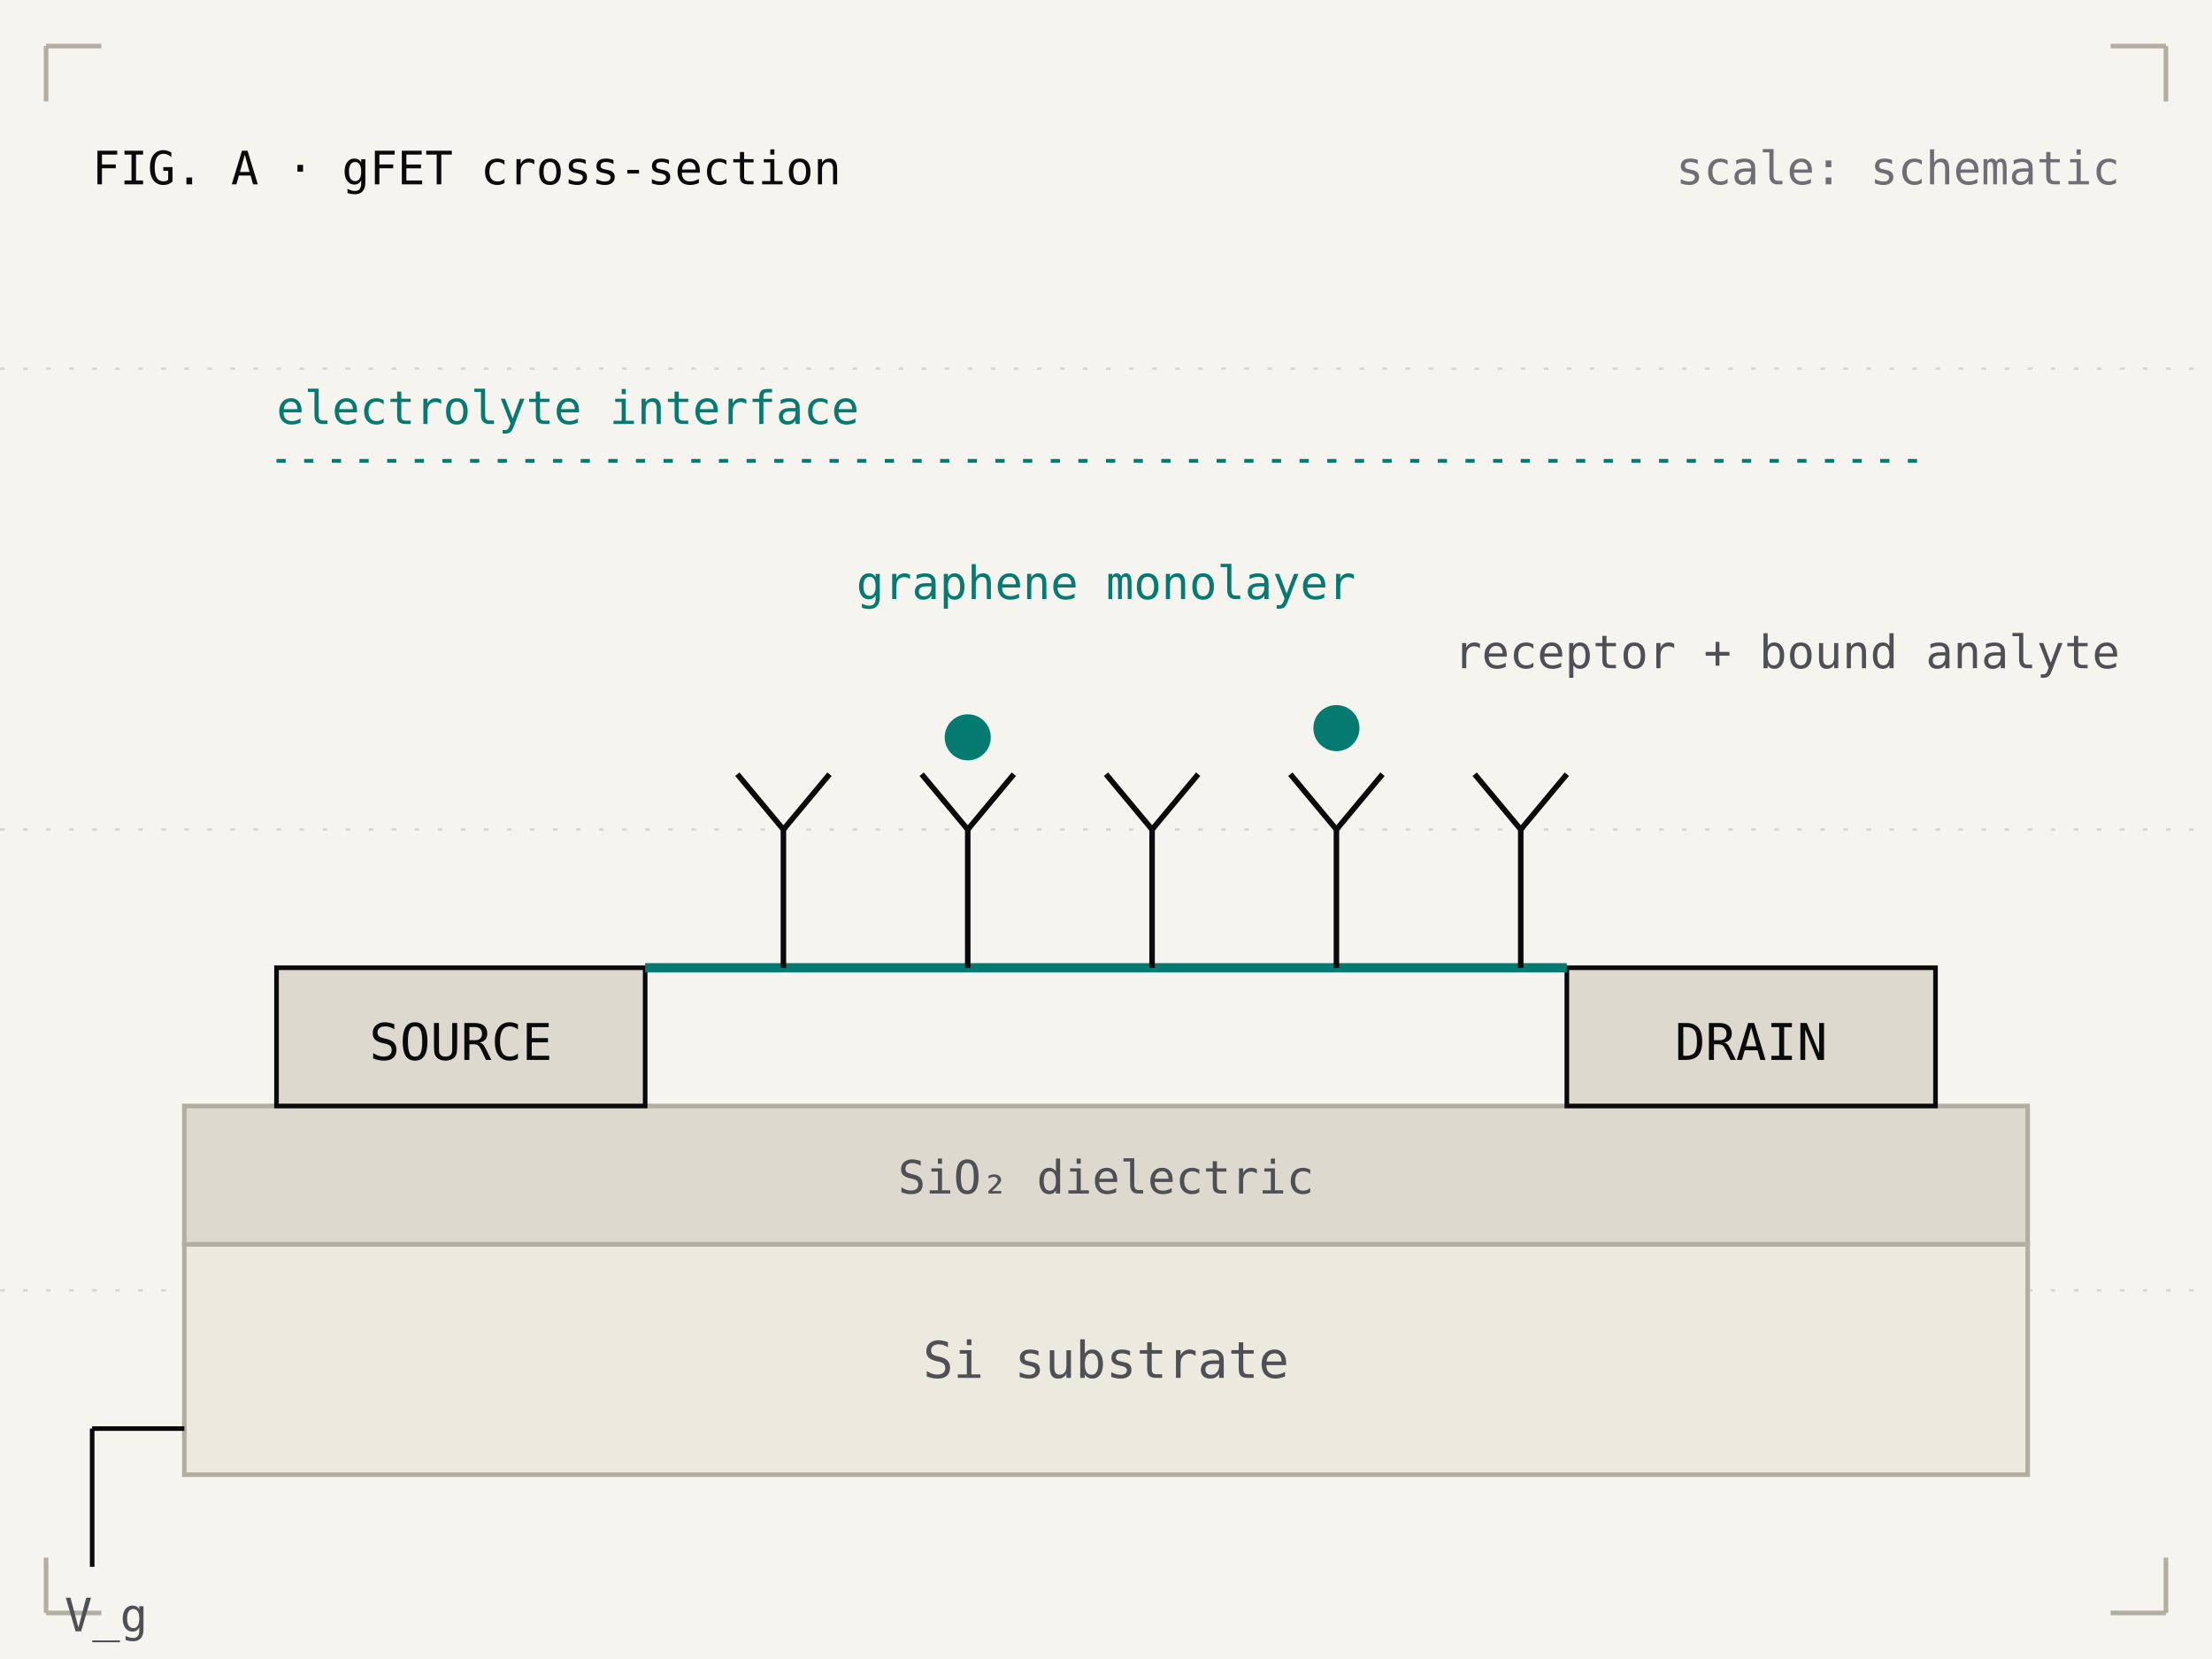
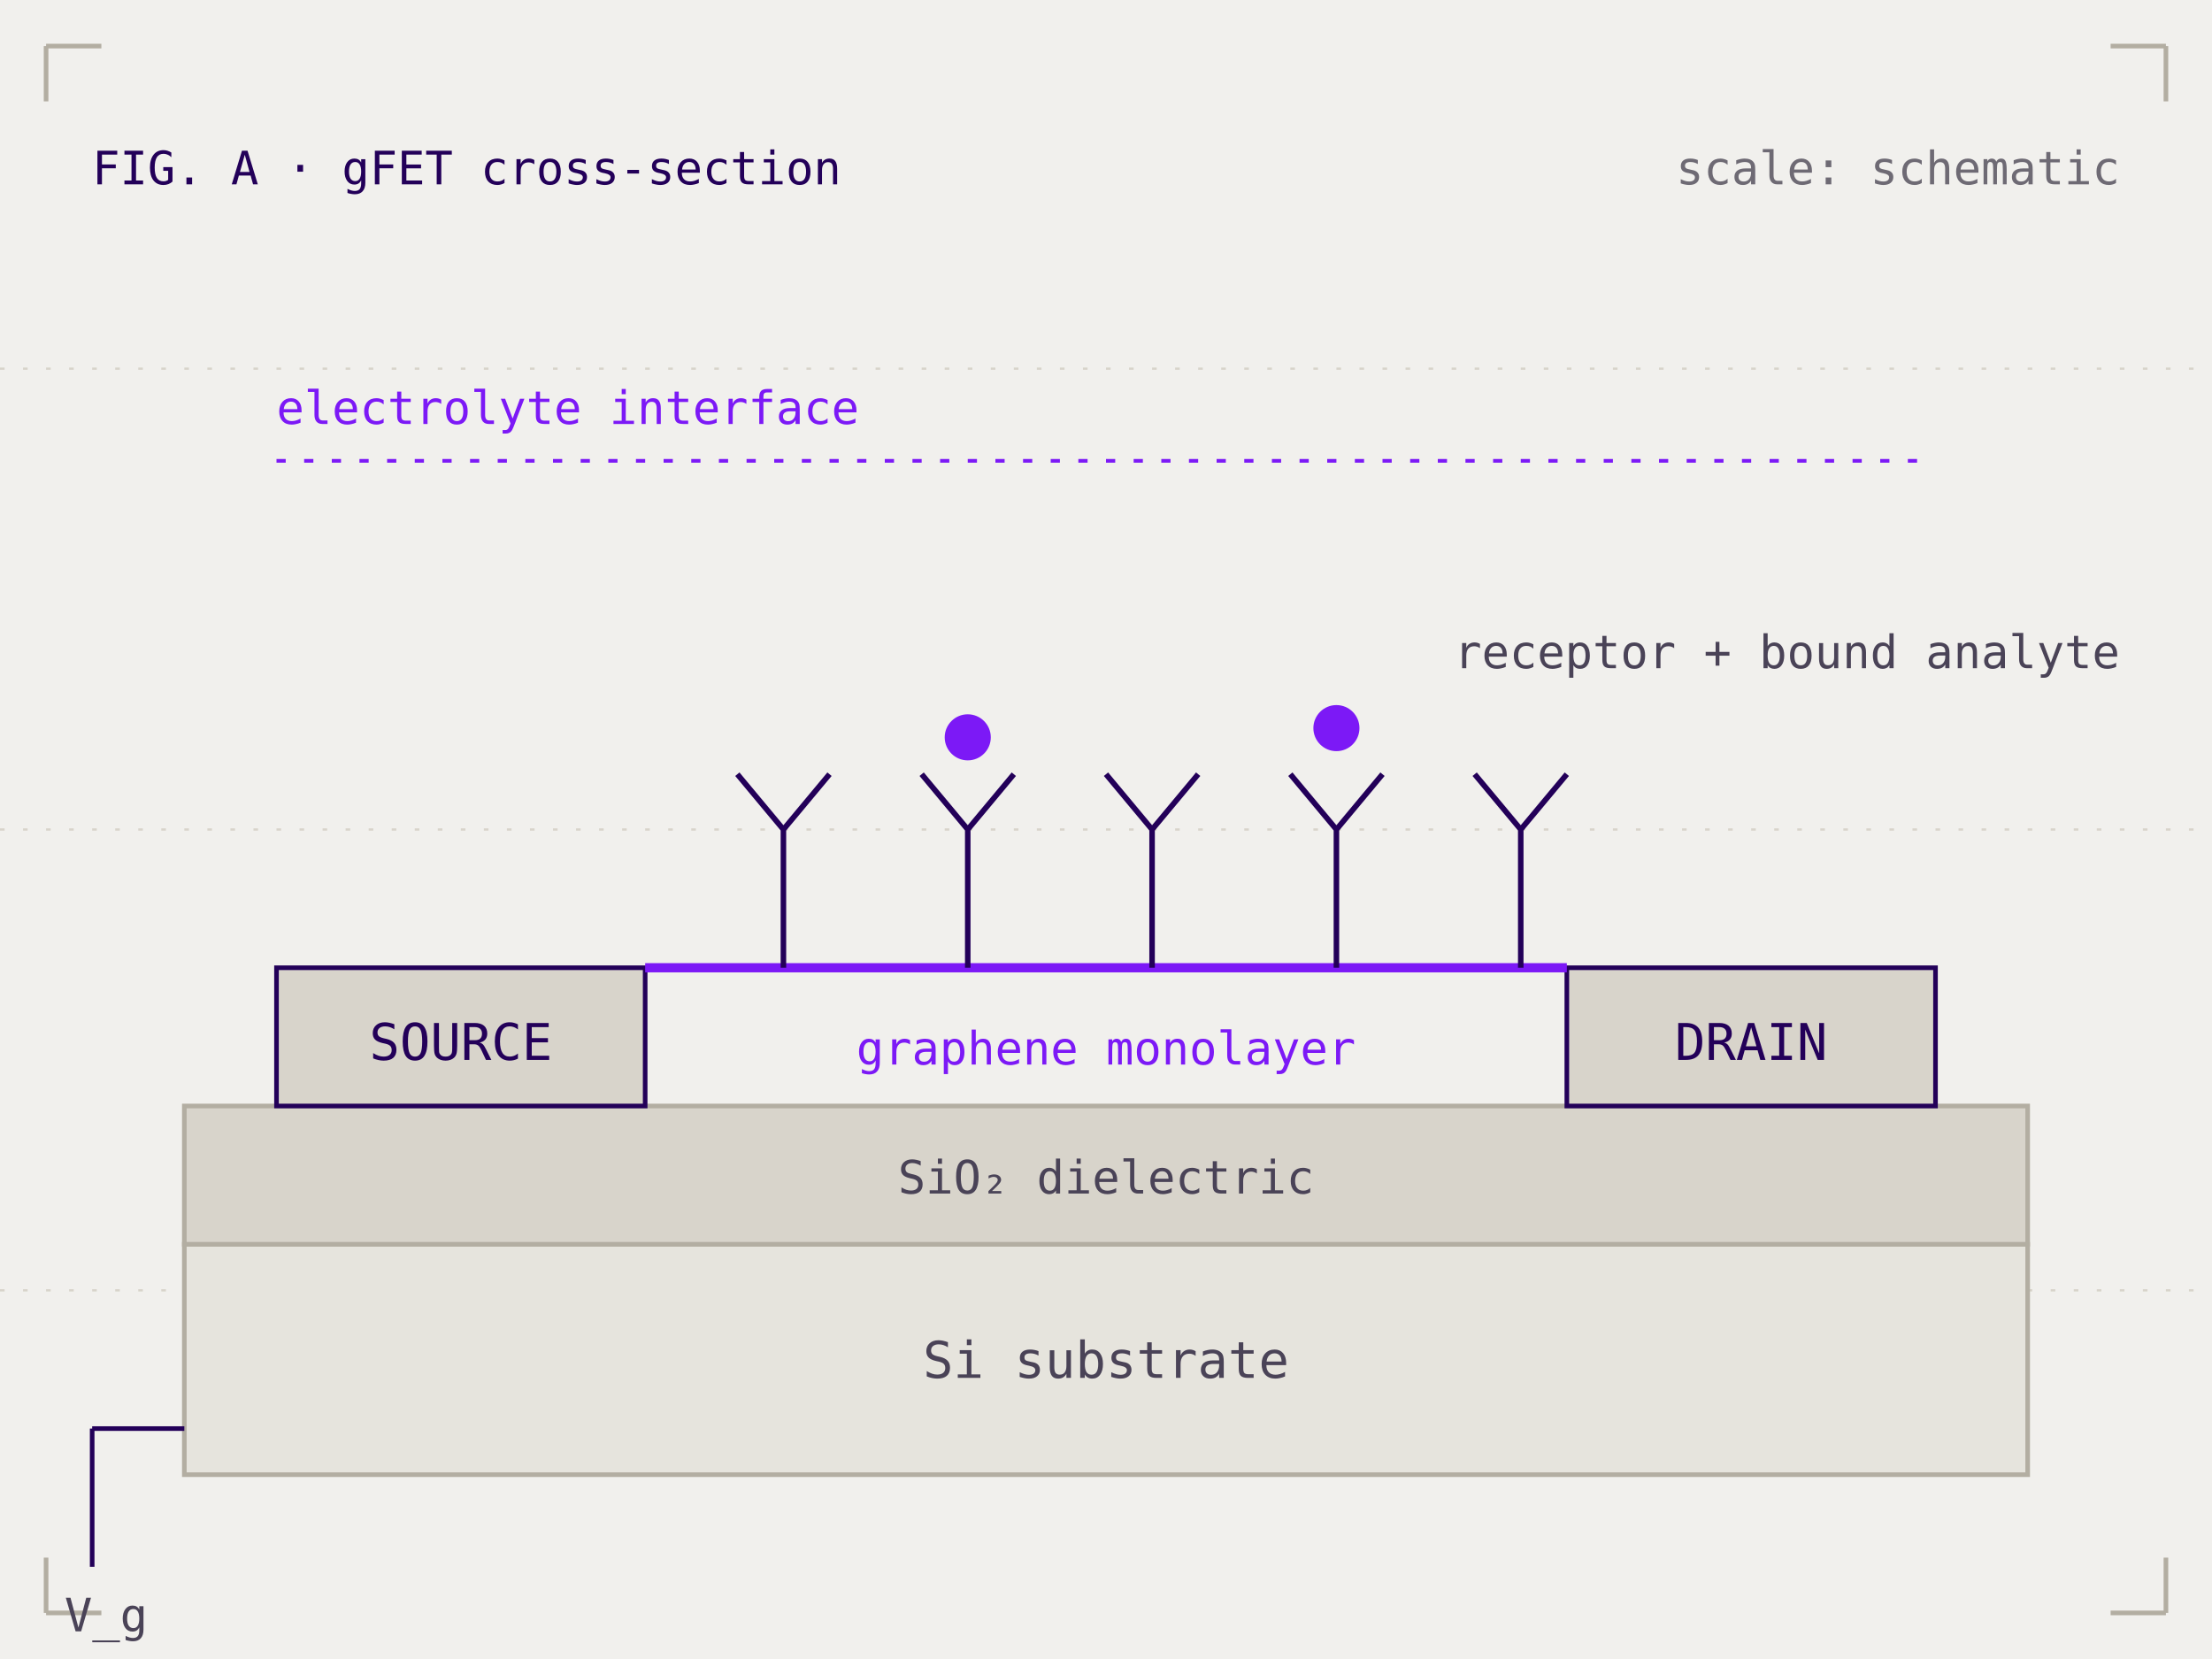
<svg xmlns="http://www.w3.org/2000/svg" viewBox="0 0 480 360" font-family="ui-monospace, 'JetBrains Mono', 'SFMono-Regular', Menlo, monospace">
-   <rect width="480" height="360" fill="#F6F4EE" />
-   <g stroke="#D9D5CB" stroke-width="0.5" stroke-dasharray="1 4">
+   <rect width="480" height="360" fill="#f1f0ed" />
+   <g stroke="#d8d4cb" stroke-width="0.5" stroke-dasharray="1 4">
    <line x1="0" y1="80" x2="480" y2="80" />
    <line x1="0" y1="180" x2="480" y2="180" />
    <line x1="0" y1="280" x2="480" y2="280" />
  </g>
-   <g stroke="#B3AEA2" stroke-width="1">
+   <g stroke="#b3aea2" stroke-width="1">
    <path d="M10 10 L10 22 M10 10 L22 10" />
    <path d="M470 10 L470 22 M470 10 L458 10" />
    <path d="M10 350 L10 338 M10 350 L22 350" />
    <path d="M470 350 L470 338 M470 350 L458 350" />
  </g>
-   <rect x="40" y="270" width="400" height="50" fill="#ECE9DF" stroke="#B3AEA2" />
-   <text x="240" y="299" text-anchor="middle" font-size="11" fill="#4F4F56">Si substrate</text>
-   <rect x="40" y="240" width="400" height="30" fill="#DDD9CE" stroke="#B3AEA2" />
-   <text x="240" y="259" text-anchor="middle" font-size="10" fill="#4F4F56">SiO₂ dielectric</text>
-   <rect x="60" y="210" width="80" height="30" fill="#DDD9CE" stroke="#0A0A0B" />
-   <rect x="340" y="210" width="80" height="30" fill="#DDD9CE" stroke="#0A0A0B" />
-   <text x="100" y="230" text-anchor="middle" font-size="11" fill="#0A0A0B">SOURCE</text>
-   <text x="380" y="230" text-anchor="middle" font-size="11" fill="#0A0A0B">DRAIN</text>
-   <line x1="140" y1="210" x2="340" y2="210" stroke="#047A70" stroke-width="2" />
-   <text x="240" y="130" text-anchor="middle" font-size="10" fill="#047A70">graphene monolayer</text>
-   <g stroke="#0A0A0B" stroke-width="1.2" fill="none">
+   <rect x="40" y="270" width="400" height="50" fill="#e6e4dd" stroke="#b3aea2" />
+   <text x="240" y="299" text-anchor="middle" font-size="11" fill="#4a4357">Si substrate</text>
+   <rect x="40" y="240" width="400" height="30" fill="#d8d4cb" stroke="#b3aea2" />
+   <text x="240" y="259" text-anchor="middle" font-size="10" fill="#4a4357">SiO₂ dielectric</text>
+   <rect x="60" y="210" width="80" height="30" fill="#d8d4cb" stroke="#230059" />
+   <rect x="340" y="210" width="80" height="30" fill="#d8d4cb" stroke="#230059" />
+   <text x="100" y="230" text-anchor="middle" font-size="11" fill="#230059">SOURCE</text>
+   <text x="380" y="230" text-anchor="middle" font-size="11" fill="#230059">DRAIN</text>
+   <line x1="140" y1="210" x2="340" y2="210" stroke="#7c19f6" stroke-width="2" />
+   <text x="240" y="231" text-anchor="middle" font-size="10" fill="#7c19f6">graphene monolayer</text>
+   <g stroke="#230059" stroke-width="1.2" fill="none">
    <path d="M170 210 L170 180 M170 180 L160 168 M170 180 L180 168" />
    <path d="M210 210 L210 180 M210 180 L200 168 M210 180 L220 168" />
    <path d="M250 210 L250 180 M250 180 L240 168 M250 180 L260 168" />
    <path d="M290 210 L290 180 M290 180 L280 168 M290 180 L300 168" />
    <path d="M330 210 L330 180 M330 180 L320 168 M330 180 L340 168" />
  </g>
-   <circle cx="210" cy="160" r="5" fill="#047A70" />
-   <circle cx="290" cy="158" r="5" fill="#047A70" />
-   <text x="460" y="145" text-anchor="end" font-size="10" fill="#4F4F56">receptor + bound analyte</text>
-   <line x1="40" y1="310" x2="20" y2="310" stroke="#0A0A0B" />
-   <line x1="20" y1="310" x2="20" y2="340" stroke="#0A0A0B" />
-   <text x="14" y="354" font-size="10" fill="#4F4F56">V_g</text>
-   <line x1="60" y1="100" x2="420" y2="100" stroke="#047A70" stroke-dasharray="2 4" stroke-width="0.8" />
-   <text x="60" y="92" font-size="10" fill="#047A70">electrolyte interface</text>
-   <text x="20" y="40" font-size="10" fill="#0A0A0B">FIG. A · gFET cross-section</text>
-   <text x="460" y="40" text-anchor="end" font-size="10" fill="#6E6E74">scale: schematic</text>
+   <circle cx="210" cy="160" r="5" fill="#7c19f6" />
+   <circle cx="290" cy="158" r="5" fill="#7c19f6" />
+   <text x="460" y="145" text-anchor="end" font-size="10" fill="#4a4357">receptor + bound analyte</text>
+   <line x1="40" y1="310" x2="20" y2="310" stroke="#230059" />
+   <line x1="20" y1="310" x2="20" y2="340" stroke="#230059" />
+   <text x="14" y="354" font-size="10" fill="#4a4357">V_g</text>
+   <line x1="60" y1="100" x2="420" y2="100" stroke="#7c19f6" stroke-dasharray="2 4" stroke-width="0.8" />
+   <text x="60" y="92" font-size="10" fill="#7c19f6">electrolyte interface</text>
+   <text x="20" y="40" font-size="10" fill="#230059">FIG. A · gFET cross-section</text>
+   <text x="460" y="40" text-anchor="end" font-size="10" fill="#6e6a74">scale: schematic</text>
</svg>
